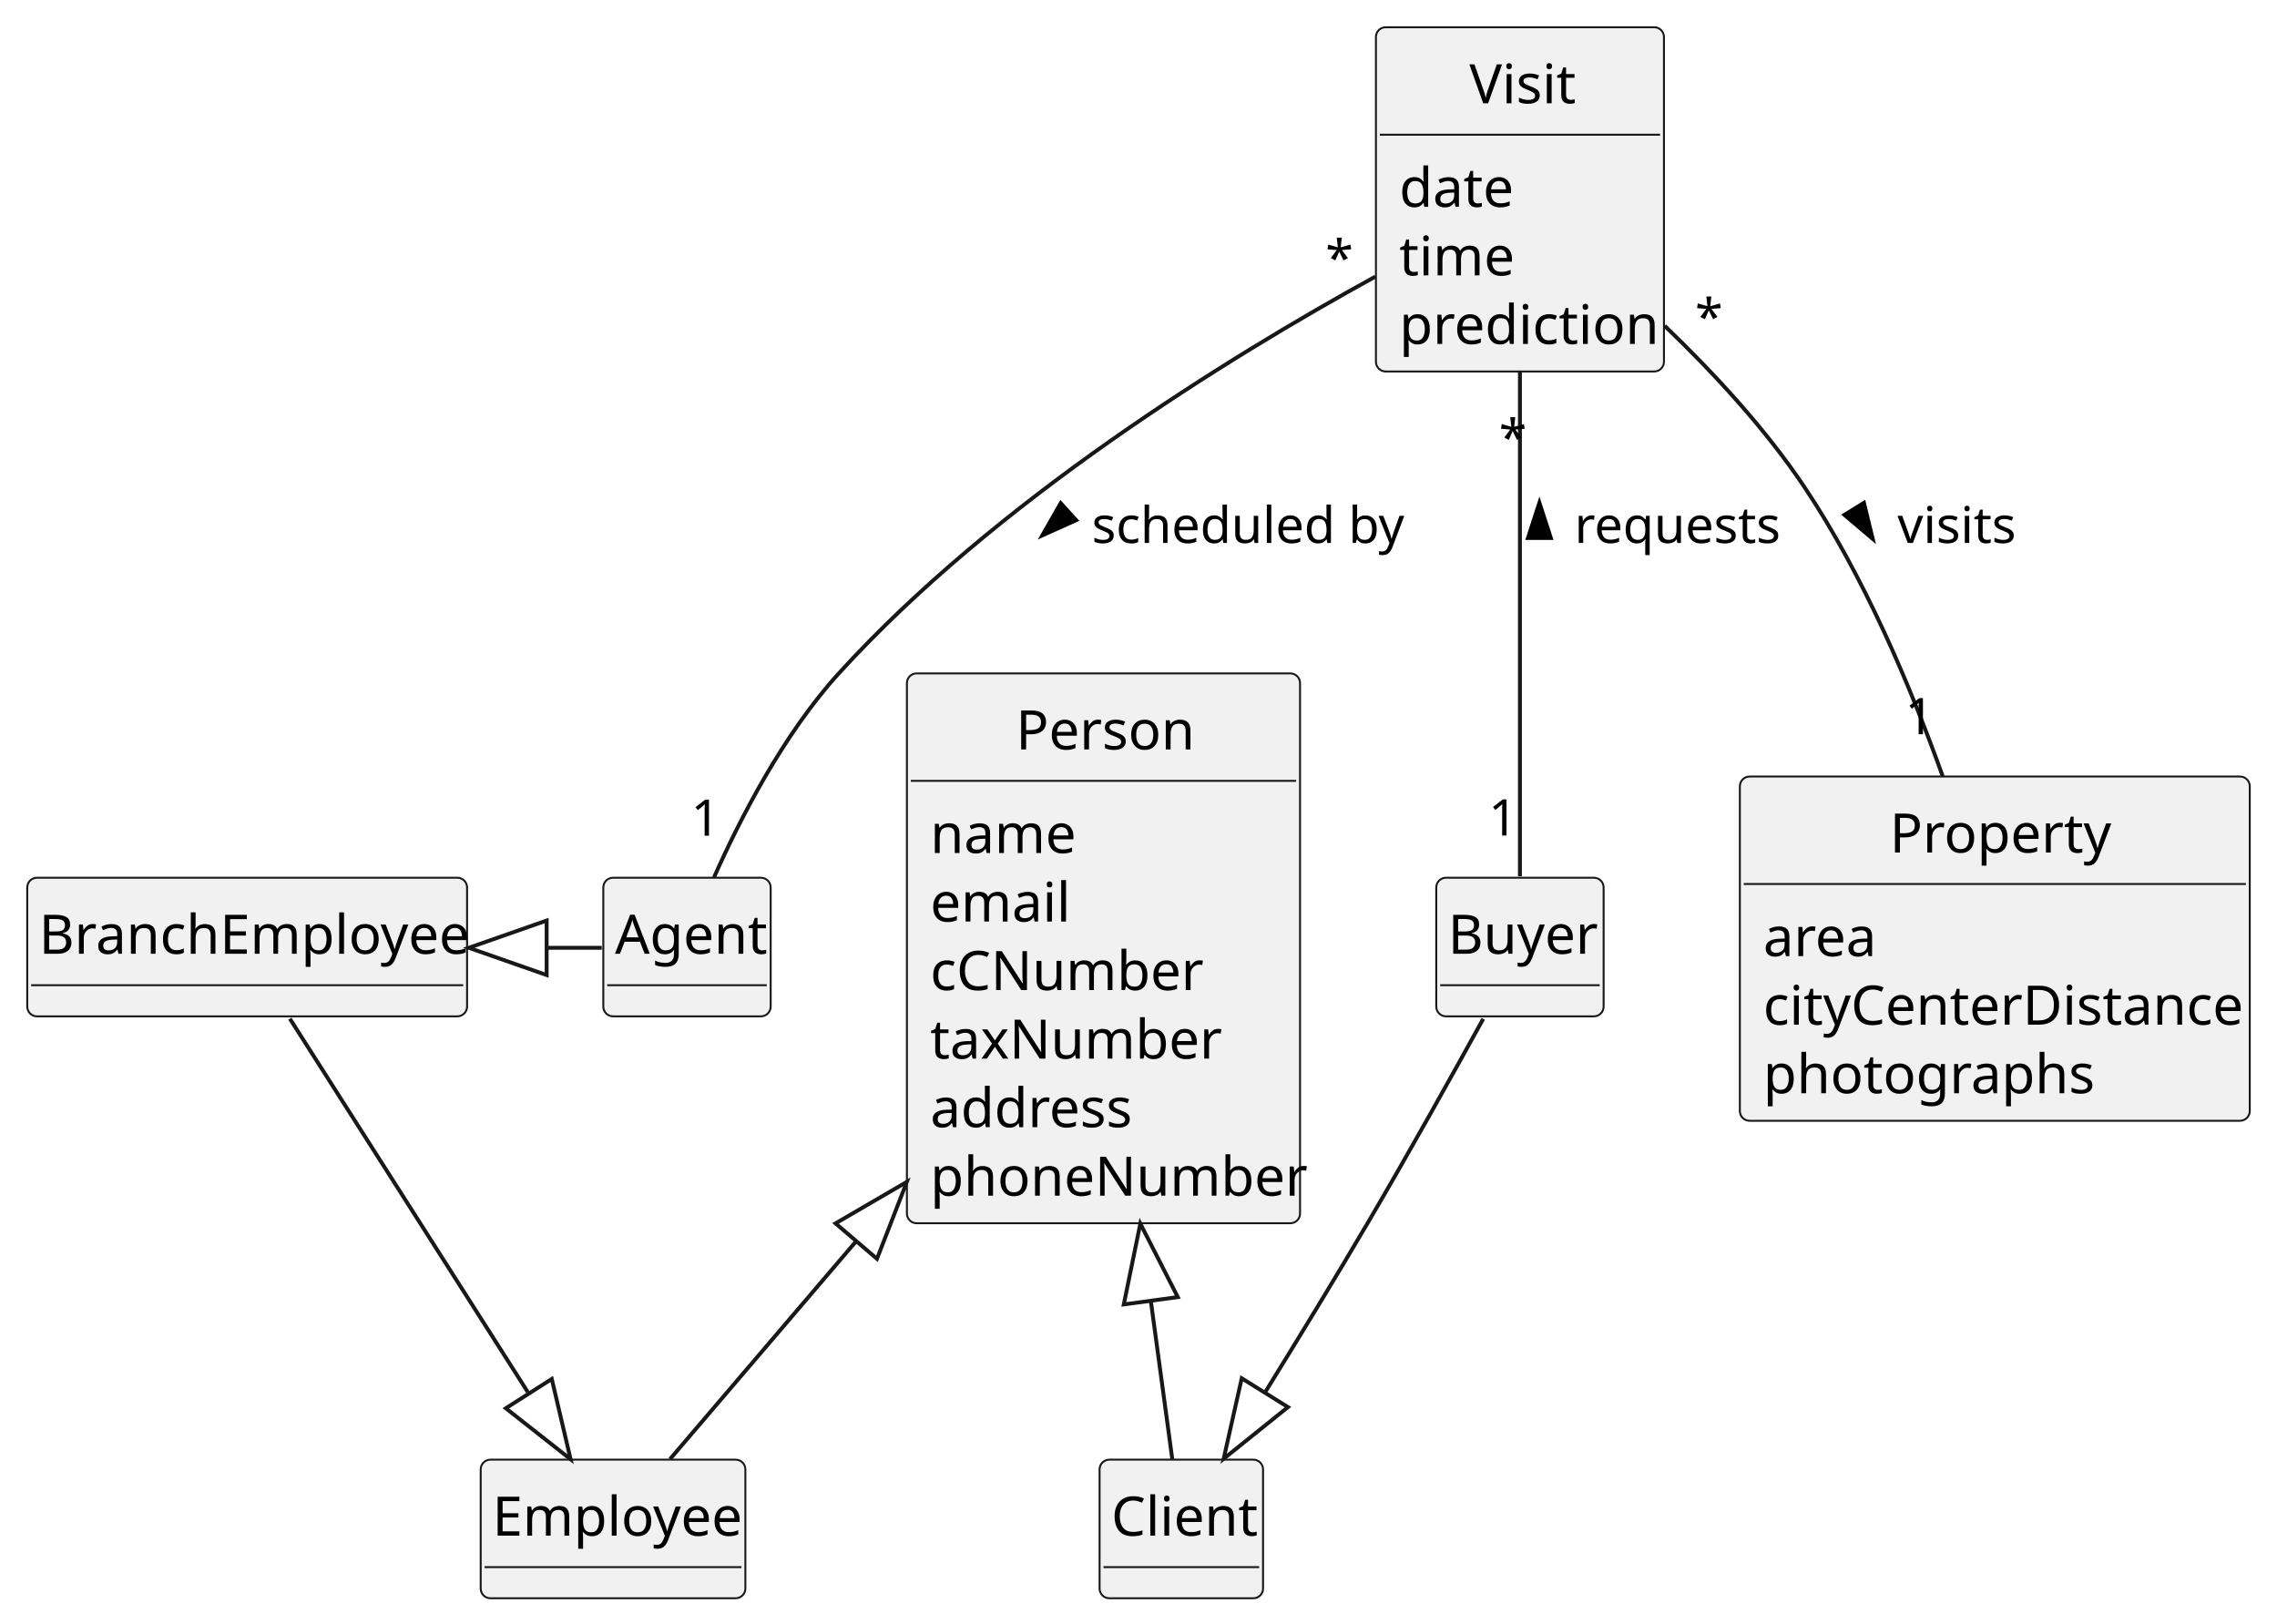
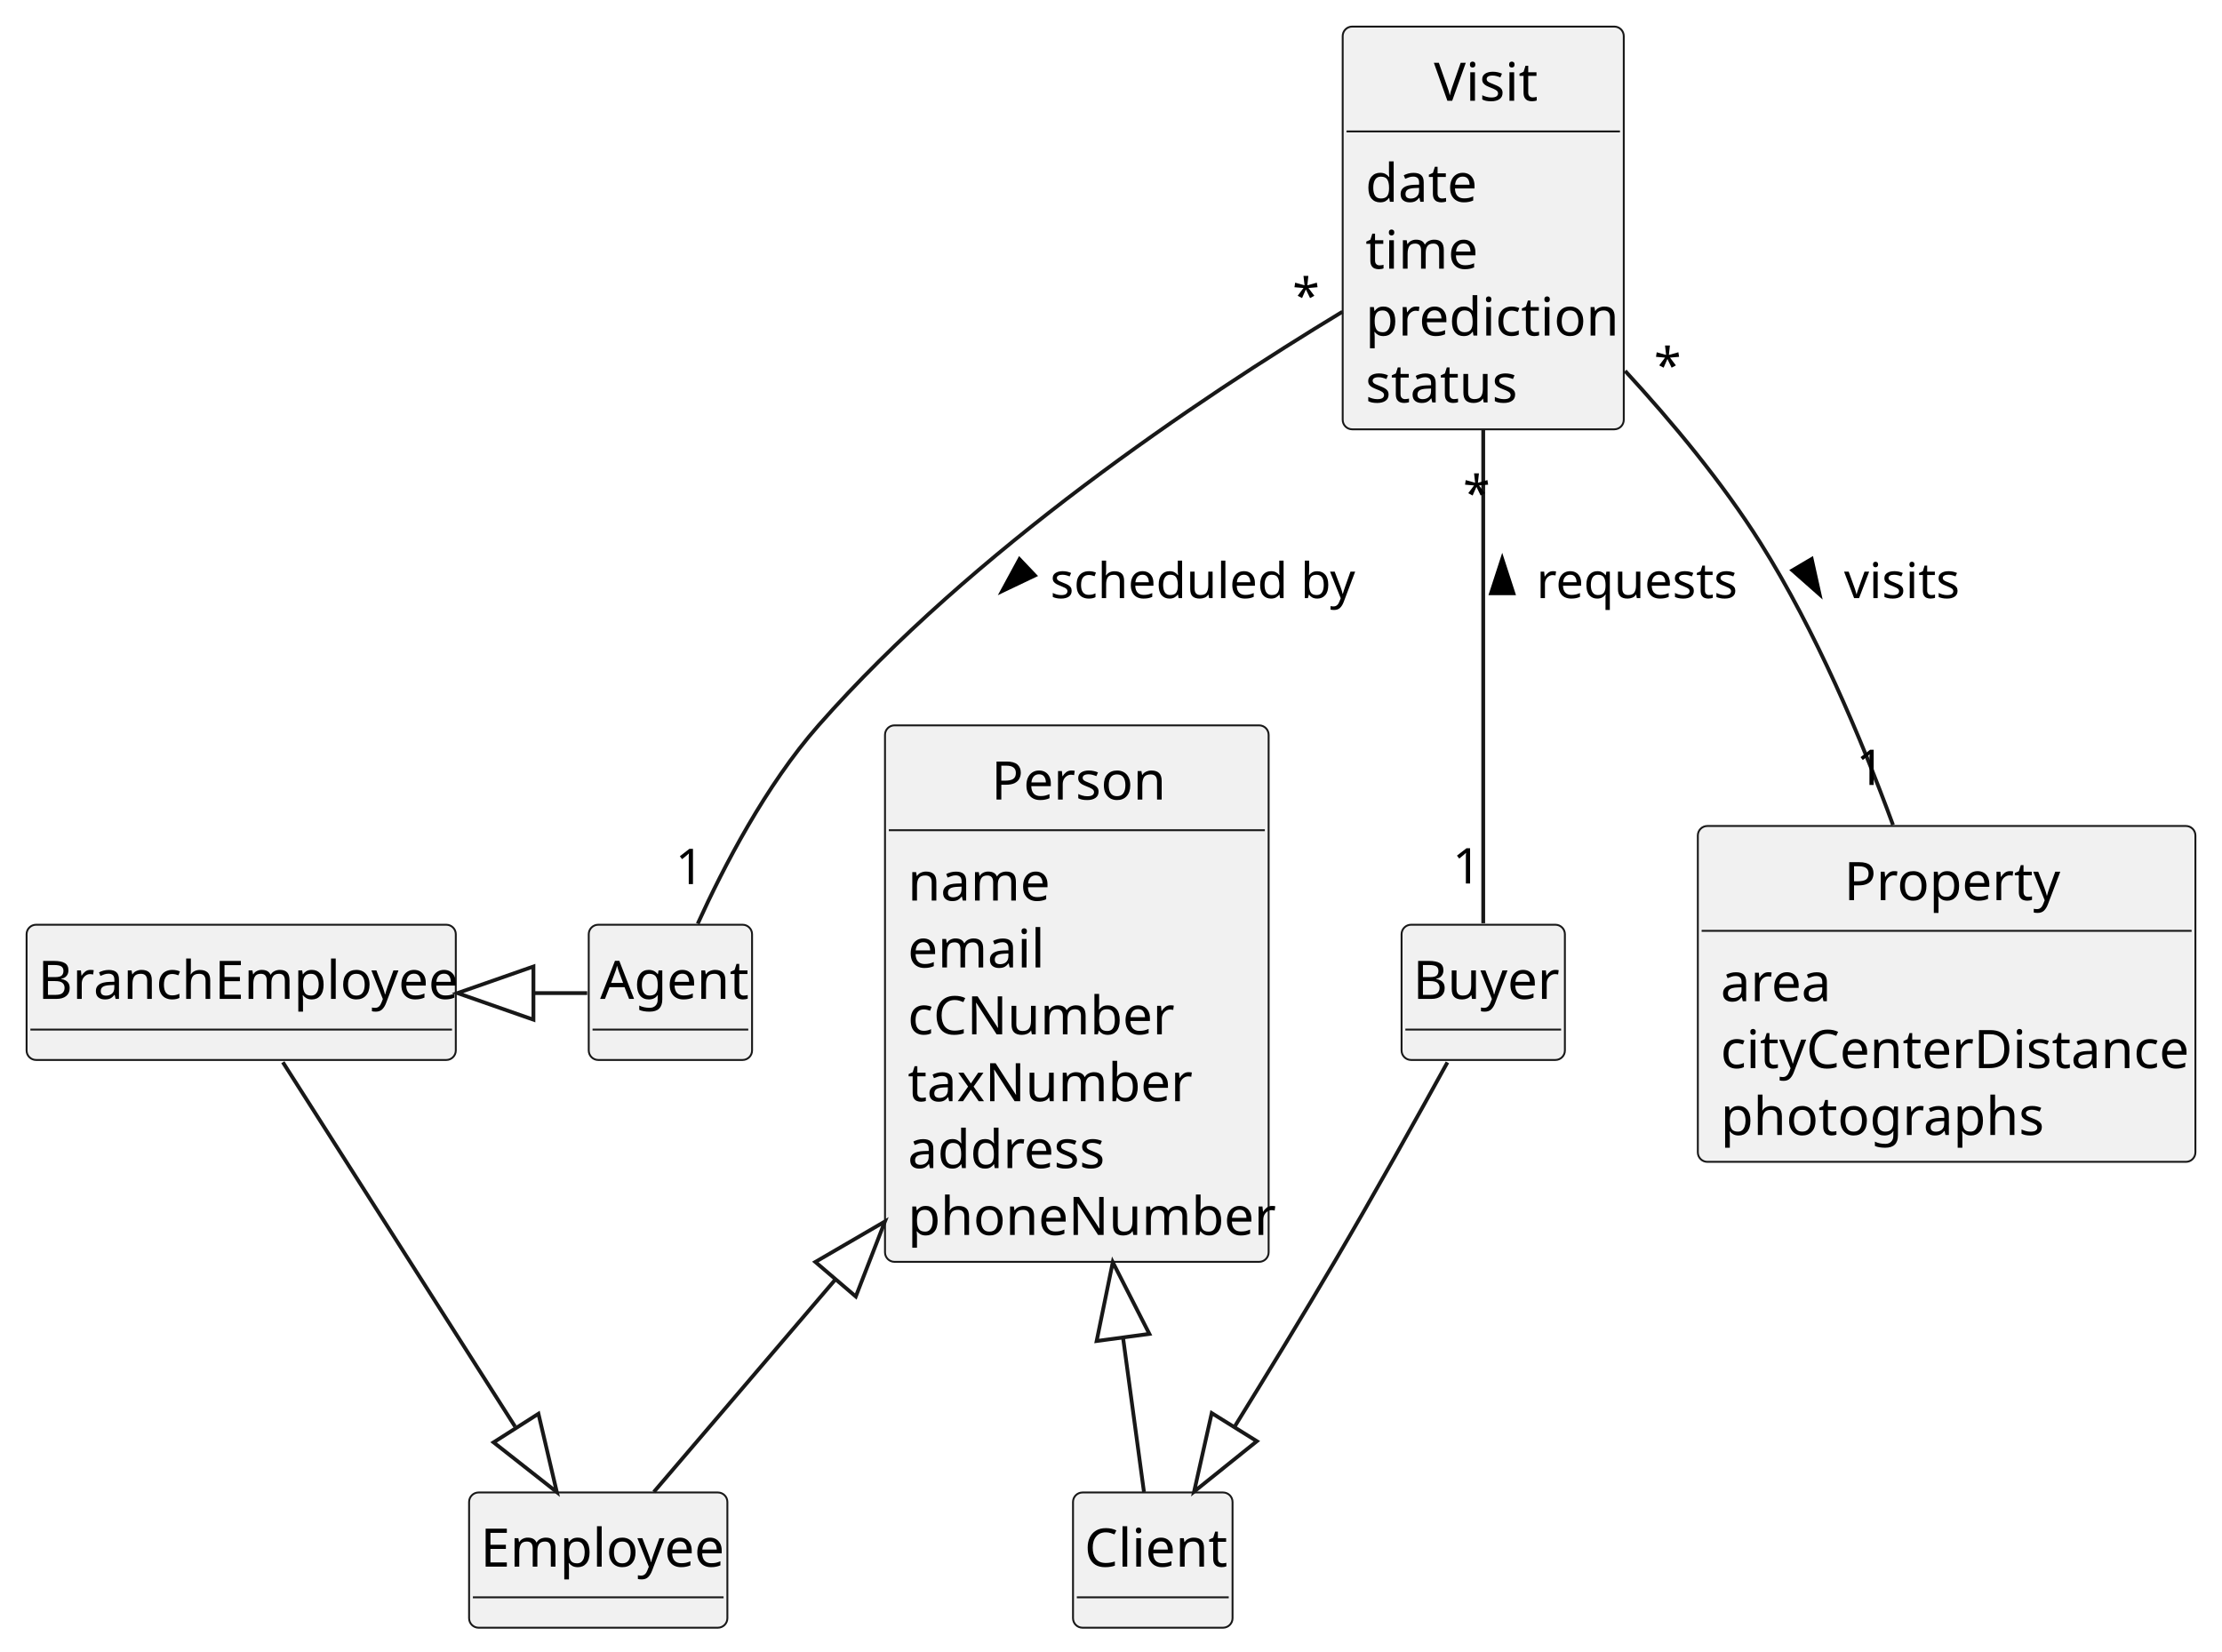
- <svg xmlns="http://www.w3.org/2000/svg" contentStyleType="text/css" height="417px" preserveAspectRatio="none" style="width:585px;height:417px;background:#FFFFFF;" version="1.1" viewBox="0 0 585 417" width="585px" zoomAndPan="magnify">
+ <svg xmlns="http://www.w3.org/2000/svg" contentStyleType="text/css" height="435px" preserveAspectRatio="none" style="width:585px;height:435px;background:#FFFFFF;" version="1.1" viewBox="0 0 585 435" width="585px" zoomAndPan="magnify">
  <defs />
  <g>
    <g id="elem_Employee">
-       <rect codeLine="14" fill="#F1F1F1" height="35.609" id="Employee" rx="2.5" ry="2.5" style="stroke:#181818;stroke-width:0.5;" width="68" x="123.5" y="375" />
-       <text fill="#000000" font-family="sans-serif" font-size="14" lengthAdjust="spacing" textLength="62" x="126.5" y="394.533">Employee</text>
-       <line style="stroke:#181818;stroke-width:0.5;" x1="124.5" x2="190.5" y1="402.609" y2="402.609" />
+       <rect codeLine="14" fill="#F1F1F1" height="35.609" id="Employee" rx="2.5" ry="2.5" style="stroke:#181818;stroke-width:0.5;" width="68" x="123.5" y="393" />
+       <text fill="#000000" font-family="sans-serif" font-size="14" lengthAdjust="spacing" textLength="62" x="126.5" y="412.533">Employee</text>
+       <line style="stroke:#181818;stroke-width:0.5;" x1="124.5" x2="190.5" y1="420.609" y2="420.609" />
    </g>
    <g id="elem_Person">
-       <rect codeLine="17" fill="#F1F1F1" height="141.266" id="Person" rx="2.5" ry="2.5" style="stroke:#181818;stroke-width:0.5;" width="101" x="233" y="173" />
-       <text fill="#000000" font-family="sans-serif" font-size="14" lengthAdjust="spacing" textLength="45" x="261" y="192.533">Person</text>
-       <line style="stroke:#181818;stroke-width:0.5;" x1="234" x2="333" y1="200.609" y2="200.609" />
-       <text fill="#000000" font-family="sans-serif" font-size="14" lengthAdjust="spacing" textLength="35" x="239" y="219.143">name</text>
-       <text fill="#000000" font-family="sans-serif" font-size="14" lengthAdjust="spacing" textLength="33" x="239" y="236.752">email</text>
-       <text fill="#000000" font-family="sans-serif" font-size="14" lengthAdjust="spacing" textLength="66" x="239" y="254.361">cCNumber</text>
-       <text fill="#000000" font-family="sans-serif" font-size="14" lengthAdjust="spacing" textLength="67" x="239" y="271.971">taxNumber</text>
-       <text fill="#000000" font-family="sans-serif" font-size="14" lengthAdjust="spacing" textLength="51" x="239" y="289.58">address</text>
-       <text fill="#000000" font-family="sans-serif" font-size="14" lengthAdjust="spacing" textLength="89" x="239" y="307.19">phoneNumber</text>
+       <rect codeLine="17" fill="#F1F1F1" height="141.266" id="Person" rx="2.5" ry="2.5" style="stroke:#181818;stroke-width:0.5;" width="101" x="233" y="191" />
+       <text fill="#000000" font-family="sans-serif" font-size="14" lengthAdjust="spacing" textLength="45" x="261" y="210.533">Person</text>
+       <line style="stroke:#181818;stroke-width:0.5;" x1="234" x2="333" y1="218.609" y2="218.609" />
+       <text fill="#000000" font-family="sans-serif" font-size="14" lengthAdjust="spacing" textLength="35" x="239" y="237.143">name</text>
+       <text fill="#000000" font-family="sans-serif" font-size="14" lengthAdjust="spacing" textLength="33" x="239" y="254.752">email</text>
+       <text fill="#000000" font-family="sans-serif" font-size="14" lengthAdjust="spacing" textLength="66" x="239" y="272.361">cCNumber</text>
+       <text fill="#000000" font-family="sans-serif" font-size="14" lengthAdjust="spacing" textLength="67" x="239" y="289.971">taxNumber</text>
+       <text fill="#000000" font-family="sans-serif" font-size="14" lengthAdjust="spacing" textLength="51" x="239" y="307.58">address</text>
+       <text fill="#000000" font-family="sans-serif" font-size="14" lengthAdjust="spacing" textLength="89" x="239" y="325.19">phoneNumber</text>
    </g>
    <g id="elem_Agent">
-       <rect codeLine="26" fill="#F1F1F1" height="35.609" id="Agent" rx="2.5" ry="2.5" style="stroke:#181818;stroke-width:0.5;" width="43" x="155" y="225.5" />
-       <text fill="#000000" font-family="sans-serif" font-size="14" lengthAdjust="spacing" textLength="37" x="158" y="245.033">Agent</text>
-       <line style="stroke:#181818;stroke-width:0.5;" x1="156" x2="197" y1="253.109" y2="253.109" />
+       <rect codeLine="26" fill="#F1F1F1" height="35.609" id="Agent" rx="2.5" ry="2.5" style="stroke:#181818;stroke-width:0.5;" width="43" x="155" y="243.5" />
+       <text fill="#000000" font-family="sans-serif" font-size="14" lengthAdjust="spacing" textLength="37" x="158" y="263.033">Agent</text>
+       <line style="stroke:#181818;stroke-width:0.5;" x1="156" x2="197" y1="271.109" y2="271.109" />
    </g>
    <g id="elem_Client">
-       <rect codeLine="30" fill="#F1F1F1" height="35.609" id="Client" rx="2.5" ry="2.5" style="stroke:#181818;stroke-width:0.5;" width="42" x="282.5" y="375" />
-       <text fill="#000000" font-family="sans-serif" font-size="14" lengthAdjust="spacing" textLength="36" x="285.5" y="394.533">Client</text>
-       <line style="stroke:#181818;stroke-width:0.5;" x1="283.5" x2="323.5" y1="402.609" y2="402.609" />
+       <rect codeLine="30" fill="#F1F1F1" height="35.609" id="Client" rx="2.5" ry="2.5" style="stroke:#181818;stroke-width:0.5;" width="42" x="282.5" y="393" />
+       <text fill="#000000" font-family="sans-serif" font-size="14" lengthAdjust="spacing" textLength="36" x="285.5" y="412.533">Client</text>
+       <line style="stroke:#181818;stroke-width:0.5;" x1="283.5" x2="323.5" y1="420.609" y2="420.609" />
    </g>
    <g id="elem_Buyer">
-       <rect codeLine="33" fill="#F1F1F1" height="35.609" id="Buyer" rx="2.5" ry="2.5" style="stroke:#181818;stroke-width:0.5;" width="43" x="369" y="225.5" />
-       <text fill="#000000" font-family="sans-serif" font-size="14" lengthAdjust="spacing" textLength="37" x="372" y="245.033">Buyer</text>
-       <line style="stroke:#181818;stroke-width:0.5;" x1="370" x2="411" y1="253.109" y2="253.109" />
+       <rect codeLine="33" fill="#F1F1F1" height="35.609" id="Buyer" rx="2.5" ry="2.5" style="stroke:#181818;stroke-width:0.5;" width="43" x="369" y="243.5" />
+       <text fill="#000000" font-family="sans-serif" font-size="14" lengthAdjust="spacing" textLength="37" x="372" y="263.033">Buyer</text>
+       <line style="stroke:#181818;stroke-width:0.5;" x1="370" x2="411" y1="271.109" y2="271.109" />
    </g>
    <g id="elem_Visit">
-       <rect codeLine="36" fill="#F1F1F1" height="88.438" id="Visit" rx="2.5" ry="2.5" style="stroke:#181818;stroke-width:0.5;" width="74" x="353.5" y="7" />
+       <rect codeLine="36" fill="#F1F1F1" height="106.047" id="Visit" rx="2.5" ry="2.5" style="stroke:#181818;stroke-width:0.5;" width="74" x="353.5" y="7" />
      <text fill="#000000" font-family="sans-serif" font-size="14" lengthAdjust="spacing" textLength="26" x="377.5" y="26.533">Visit</text>
      <line style="stroke:#181818;stroke-width:0.5;" x1="354.5" x2="426.5" y1="34.609" y2="34.609" />
      <text fill="#000000" font-family="sans-serif" font-size="14" lengthAdjust="spacing" textLength="28" x="359.5" y="53.143">date</text>
      <text fill="#000000" font-family="sans-serif" font-size="14" lengthAdjust="spacing" textLength="26" x="359.5" y="70.752">time</text>
      <text fill="#000000" font-family="sans-serif" font-size="14" lengthAdjust="spacing" textLength="62" x="359.5" y="88.361">prediction</text>
+       <text fill="#000000" font-family="sans-serif" font-size="14" lengthAdjust="spacing" textLength="38" x="359.5" y="105.971">status</text>
    </g>
    <g id="elem_Property">
-       <rect codeLine="43" fill="#F1F1F1" height="88.438" id="Property" rx="2.5" ry="2.5" style="stroke:#181818;stroke-width:0.5;" width="131" x="447" y="199.5" />
-       <text fill="#000000" font-family="sans-serif" font-size="14" lengthAdjust="spacing" textLength="54" x="485.5" y="219.033">Property</text>
-       <line style="stroke:#181818;stroke-width:0.5;" x1="448" x2="577" y1="227.109" y2="227.109" />
-       <text fill="#000000" font-family="sans-serif" font-size="14" lengthAdjust="spacing" textLength="29" x="453" y="245.643">area</text>
-       <text fill="#000000" font-family="sans-serif" font-size="14" lengthAdjust="spacing" textLength="119" x="453" y="263.252">cityCenterDistance</text>
-       <text fill="#000000" font-family="sans-serif" font-size="14" lengthAdjust="spacing" textLength="80" x="453" y="280.861">photographs</text>
+       <rect codeLine="44" fill="#F1F1F1" height="88.438" id="Property" rx="2.5" ry="2.5" style="stroke:#181818;stroke-width:0.5;" width="131" x="447" y="217.5" />
+       <text fill="#000000" font-family="sans-serif" font-size="14" lengthAdjust="spacing" textLength="54" x="485.5" y="237.033">Property</text>
+       <line style="stroke:#181818;stroke-width:0.5;" x1="448" x2="577" y1="245.109" y2="245.109" />
+       <text fill="#000000" font-family="sans-serif" font-size="14" lengthAdjust="spacing" textLength="29" x="453" y="263.643">area</text>
+       <text fill="#000000" font-family="sans-serif" font-size="14" lengthAdjust="spacing" textLength="119" x="453" y="281.252">cityCenterDistance</text>
+       <text fill="#000000" font-family="sans-serif" font-size="14" lengthAdjust="spacing" textLength="80" x="453" y="298.861">photographs</text>
    </g>
    <g id="elem_BranchEmployee">
-       <rect fill="#F1F1F1" height="35.609" id="BranchEmployee" rx="2.5" ry="2.5" style="stroke:#181818;stroke-width:0.5;" width="113" x="7" y="225.5" />
-       <text fill="#000000" font-family="sans-serif" font-size="14" lengthAdjust="spacing" textLength="107" x="10" y="245.033">BranchEmployee</text>
-       <line style="stroke:#181818;stroke-width:0.5;" x1="8" x2="119" y1="253.109" y2="253.109" />
+       <rect fill="#F1F1F1" height="35.609" id="BranchEmployee" rx="2.5" ry="2.5" style="stroke:#181818;stroke-width:0.5;" width="113" x="7" y="243.5" />
+       <text fill="#000000" font-family="sans-serif" font-size="14" lengthAdjust="spacing" textLength="107" x="10" y="263.033">BranchEmployee</text>
+       <line style="stroke:#181818;stroke-width:0.5;" x1="8" x2="119" y1="271.109" y2="271.109" />
    </g>
    <g id="link_BranchEmployee_Employee">
-       <path codeLine="49" d="M74.47,261.71 C89.4,285.13 116.45,327.58 135.61,357.65 " fill="none" id="BranchEmployee-to-Employee" style="stroke:#181818;stroke-width:1.0;" />
-       <polygon fill="none" points="141.76,354.27,146.6,374.9,129.95,361.8,141.76,354.27" style="stroke:#181818;stroke-width:1.0;" />
+       <path codeLine="50" d="M74.47,279.71 C89.4,303.13 116.45,345.58 135.61,375.65 " fill="none" id="BranchEmployee-to-Employee" style="stroke:#181818;stroke-width:1.0;" />
+       <polygon fill="none" points="141.76,372.27,146.6,392.9,129.95,379.8,141.76,372.27" style="stroke:#181818;stroke-width:1.0;" />
    </g>
    <g id="link_Person_Employee">
-       <path codeLine="51" d="M219.98,318.86 C202.04,339.86 184.15,360.81 172.14,374.86 " fill="none" id="Person-backto-Employee" style="stroke:#181818;stroke-width:1.0;" />
-       <polygon fill="none" points="214.66,314.3,232.98,303.64,225.31,323.4,214.66,314.3" style="stroke:#181818;stroke-width:1.0;" />
+       <path codeLine="52" d="M219.98,336.86 C202.04,357.86 184.15,378.81 172.14,392.86 " fill="none" id="Person-backto-Employee" style="stroke:#181818;stroke-width:1.0;" />
+       <polygon fill="none" points="214.66,332.3,232.98,321.64,225.31,341.4,214.66,332.3" style="stroke:#181818;stroke-width:1.0;" />
    </g>
    <g id="link_Person_Client">
-       <path codeLine="52" d="M295.68,334.3 C297.78,349.79 299.74,364.29 301.18,374.88 " fill="none" id="Person-backto-Client" style="stroke:#181818;stroke-width:1.0;" />
-       <polygon fill="none" points="288.72,335.12,292.97,314.36,302.6,333.24,288.72,335.12" style="stroke:#181818;stroke-width:1.0;" />
+       <path codeLine="53" d="M295.68,352.3 C297.78,367.79 299.74,382.29 301.18,392.88 " fill="none" id="Person-backto-Client" style="stroke:#181818;stroke-width:1.0;" />
+       <polygon fill="none" points="288.72,353.12,292.97,332.36,302.6,351.24,288.72,353.12" style="stroke:#181818;stroke-width:1.0;" />
    </g>
    <g id="link_BranchEmployee_Agent">
-       <path codeLine="55" d="M140.46,243.5 C145.17,243.5 149.89,243.5 154.6,243.5 " fill="none" id="BranchEmployee-backto-Agent" style="stroke:#181818;stroke-width:1.0;" />
-       <polygon fill="none" points="140.44,250.5,120.44,243.5,140.44,236.5,140.44,250.5" style="stroke:#181818;stroke-width:1.0;" />
+       <path codeLine="56" d="M140.46,261.5 C145.17,261.5 149.89,261.5 154.6,261.5 " fill="none" id="BranchEmployee-backto-Agent" style="stroke:#181818;stroke-width:1.0;" />
+       <polygon fill="none" points="140.44,268.5,120.44,261.5,140.44,254.5,140.44,268.5" style="stroke:#181818;stroke-width:1.0;" />
    </g>
    <g id="link_Buyer_Client">
-       <path codeLine="58" d="M381.07,261.75 C373.29,275.88 361.88,296.35 351.5,314 C343.06,328.35 333.5,344 325.15,357.5 " fill="none" id="Buyer-to-Client" style="stroke:#181818;stroke-width:1.0;" />
-       <polygon fill="none" points="330.9,361.5,314.38,374.77,319.02,354.1,330.9,361.5" style="stroke:#181818;stroke-width:1.0;" />
+       <path codeLine="59" d="M381.07,279.75 C373.29,293.88 361.88,314.35 351.5,332 C343.06,346.35 333.5,362 325.15,375.5 " fill="none" id="Buyer-to-Client" style="stroke:#181818;stroke-width:1.0;" />
+       <polygon fill="none" points="330.9,379.5,314.38,392.77,319.02,372.1,330.9,379.5" style="stroke:#181818;stroke-width:1.0;" />
    </g>
    <g id="link_Visit_Buyer">
-       <path codeLine="59" d="M390.5,95.23 C390.5,136.28 390.5,195.94 390.5,225.12 " fill="none" id="Visit-Buyer" style="stroke:#181818;stroke-width:1.0;" />
-       <polygon fill="#000000" points="395.5,129.176,392.561,138.221,398.439,138.221,395.5,129.176" style="stroke:#000000;stroke-width:1.0;" />
-       <text fill="#000000" font-family="sans-serif" font-size="13" lengthAdjust="spacing" textLength="50" x="404.5" y="139.495">requests</text>
-       <text fill="#000000" font-family="sans-serif" font-size="13" lengthAdjust="spacing" textLength="5" x="385.102" y="117.042">*</text>
-       <text fill="#000000" font-family="sans-serif" font-size="13" lengthAdjust="spacing" textLength="7" x="382.428" y="214.65">1</text>
+       <path codeLine="60" d="M390.5,113.16 C390.5,156.1 390.5,214.42 390.5,243.11 " fill="none" id="Visit-Buyer" style="stroke:#181818;stroke-width:1.0;" />
+       <polygon fill="#000000" points="395.5,147.176,392.561,156.221,398.439,156.221,395.5,147.176" style="stroke:#000000;stroke-width:1.0;" />
+       <text fill="#000000" font-family="sans-serif" font-size="13" lengthAdjust="spacing" textLength="50" x="404.5" y="157.495">requests</text>
+       <text fill="#000000" font-family="sans-serif" font-size="13" lengthAdjust="spacing" textLength="5" x="385.18" y="134.511">*</text>
+       <text fill="#000000" font-family="sans-serif" font-size="13" lengthAdjust="spacing" textLength="7" x="382.428" y="232.637">1</text>
    </g>
    <g id="link_Visit_Agent">
-       <path codeLine="60" d="M353.34,71.07 C315.16,92.05 255.79,128.76 215.5,173 C201.25,188.65 190.1,210.42 183.44,225.4 " fill="none" id="Visit-Agent" style="stroke:#181818;stroke-width:1.0;" />
-       <polygon fill="#000000" points="267.799,137.538,276.47,133.631,272.518,129.28,267.799,137.538" style="stroke:#000000;stroke-width:1.0;" />
-       <text fill="#000000" font-family="sans-serif" font-size="13" lengthAdjust="spacing" textLength="77" x="280.5" y="139.495">scheduled by</text>
-       <text fill="#000000" font-family="sans-serif" font-size="13" lengthAdjust="spacing" textLength="5" x="340.532" y="70.933">*</text>
-       <text fill="#000000" font-family="sans-serif" font-size="13" lengthAdjust="spacing" textLength="7" x="177.536" y="214.694">1</text>
+       <path codeLine="61" d="M353.43,82.09 C315.32,105.14 256,144.97 215.5,191 C201.61,206.79 190.46,228.33 183.7,243.23 " fill="none" id="Visit-Agent" style="stroke:#181818;stroke-width:1.0;" />
+       <polygon fill="#000000" points="263.874,155.618,272.457,151.522,268.41,147.259,263.874,155.618" style="stroke:#000000;stroke-width:1.0;" />
+       <text fill="#000000" font-family="sans-serif" font-size="13" lengthAdjust="spacing" textLength="77" x="276.5" y="157.495">scheduled by</text>
+       <text fill="#000000" font-family="sans-serif" font-size="13" lengthAdjust="spacing" textLength="5" x="340.269" y="82.523">*</text>
+       <text fill="#000000" font-family="sans-serif" font-size="13" lengthAdjust="spacing" textLength="7" x="177.833" y="232.794">1</text>
    </g>
    <g id="link_Visit_Property">
-       <path codeLine="61" d="M427.67,83.7 C440.2,95.71 453.52,110.11 463.5,125 C478.82,147.86 490.82,176.28 499.12,199.44 " fill="none" id="Visit-Property" style="stroke:#181818;stroke-width:1.0;" />
-       <polygon fill="#000000" points="481.127,138.43,478.876,129.19,473.874,132.278,481.127,138.43" style="stroke:#000000;stroke-width:1.0;" />
-       <text fill="#000000" font-family="sans-serif" font-size="13" lengthAdjust="spacing" textLength="29" x="487.5" y="139.495">visits</text>
-       <text fill="#000000" font-family="sans-serif" font-size="13" lengthAdjust="spacing" textLength="5" x="435.48" y="86.049">*</text>
-       <text fill="#000000" font-family="sans-serif" font-size="13" lengthAdjust="spacing" textLength="7" x="489.43" y="188.631">1</text>
+       <path codeLine="62" d="M427.86,97.67 C440.26,111.14 453.46,127.03 463.5,143 C478.03,166.11 489.94,194.27 498.38,217.22 " fill="none" id="Visit-Property" style="stroke:#181818;stroke-width:1.0;" />
+       <polygon fill="#000000" points="479.04,156.482,476.976,147.198,471.913,150.185,479.04,156.482" style="stroke:#000000;stroke-width:1.0;" />
+       <text fill="#000000" font-family="sans-serif" font-size="13" lengthAdjust="spacing" textLength="29" x="485.5" y="157.495">visits</text>
+       <text fill="#000000" font-family="sans-serif" font-size="13" lengthAdjust="spacing" textLength="5" x="435.458" y="100.85">*</text>
+       <text fill="#000000" font-family="sans-serif" font-size="13" lengthAdjust="spacing" textLength="7" x="488.682" y="206.703">1</text>
    </g>
  </g>
</svg>
